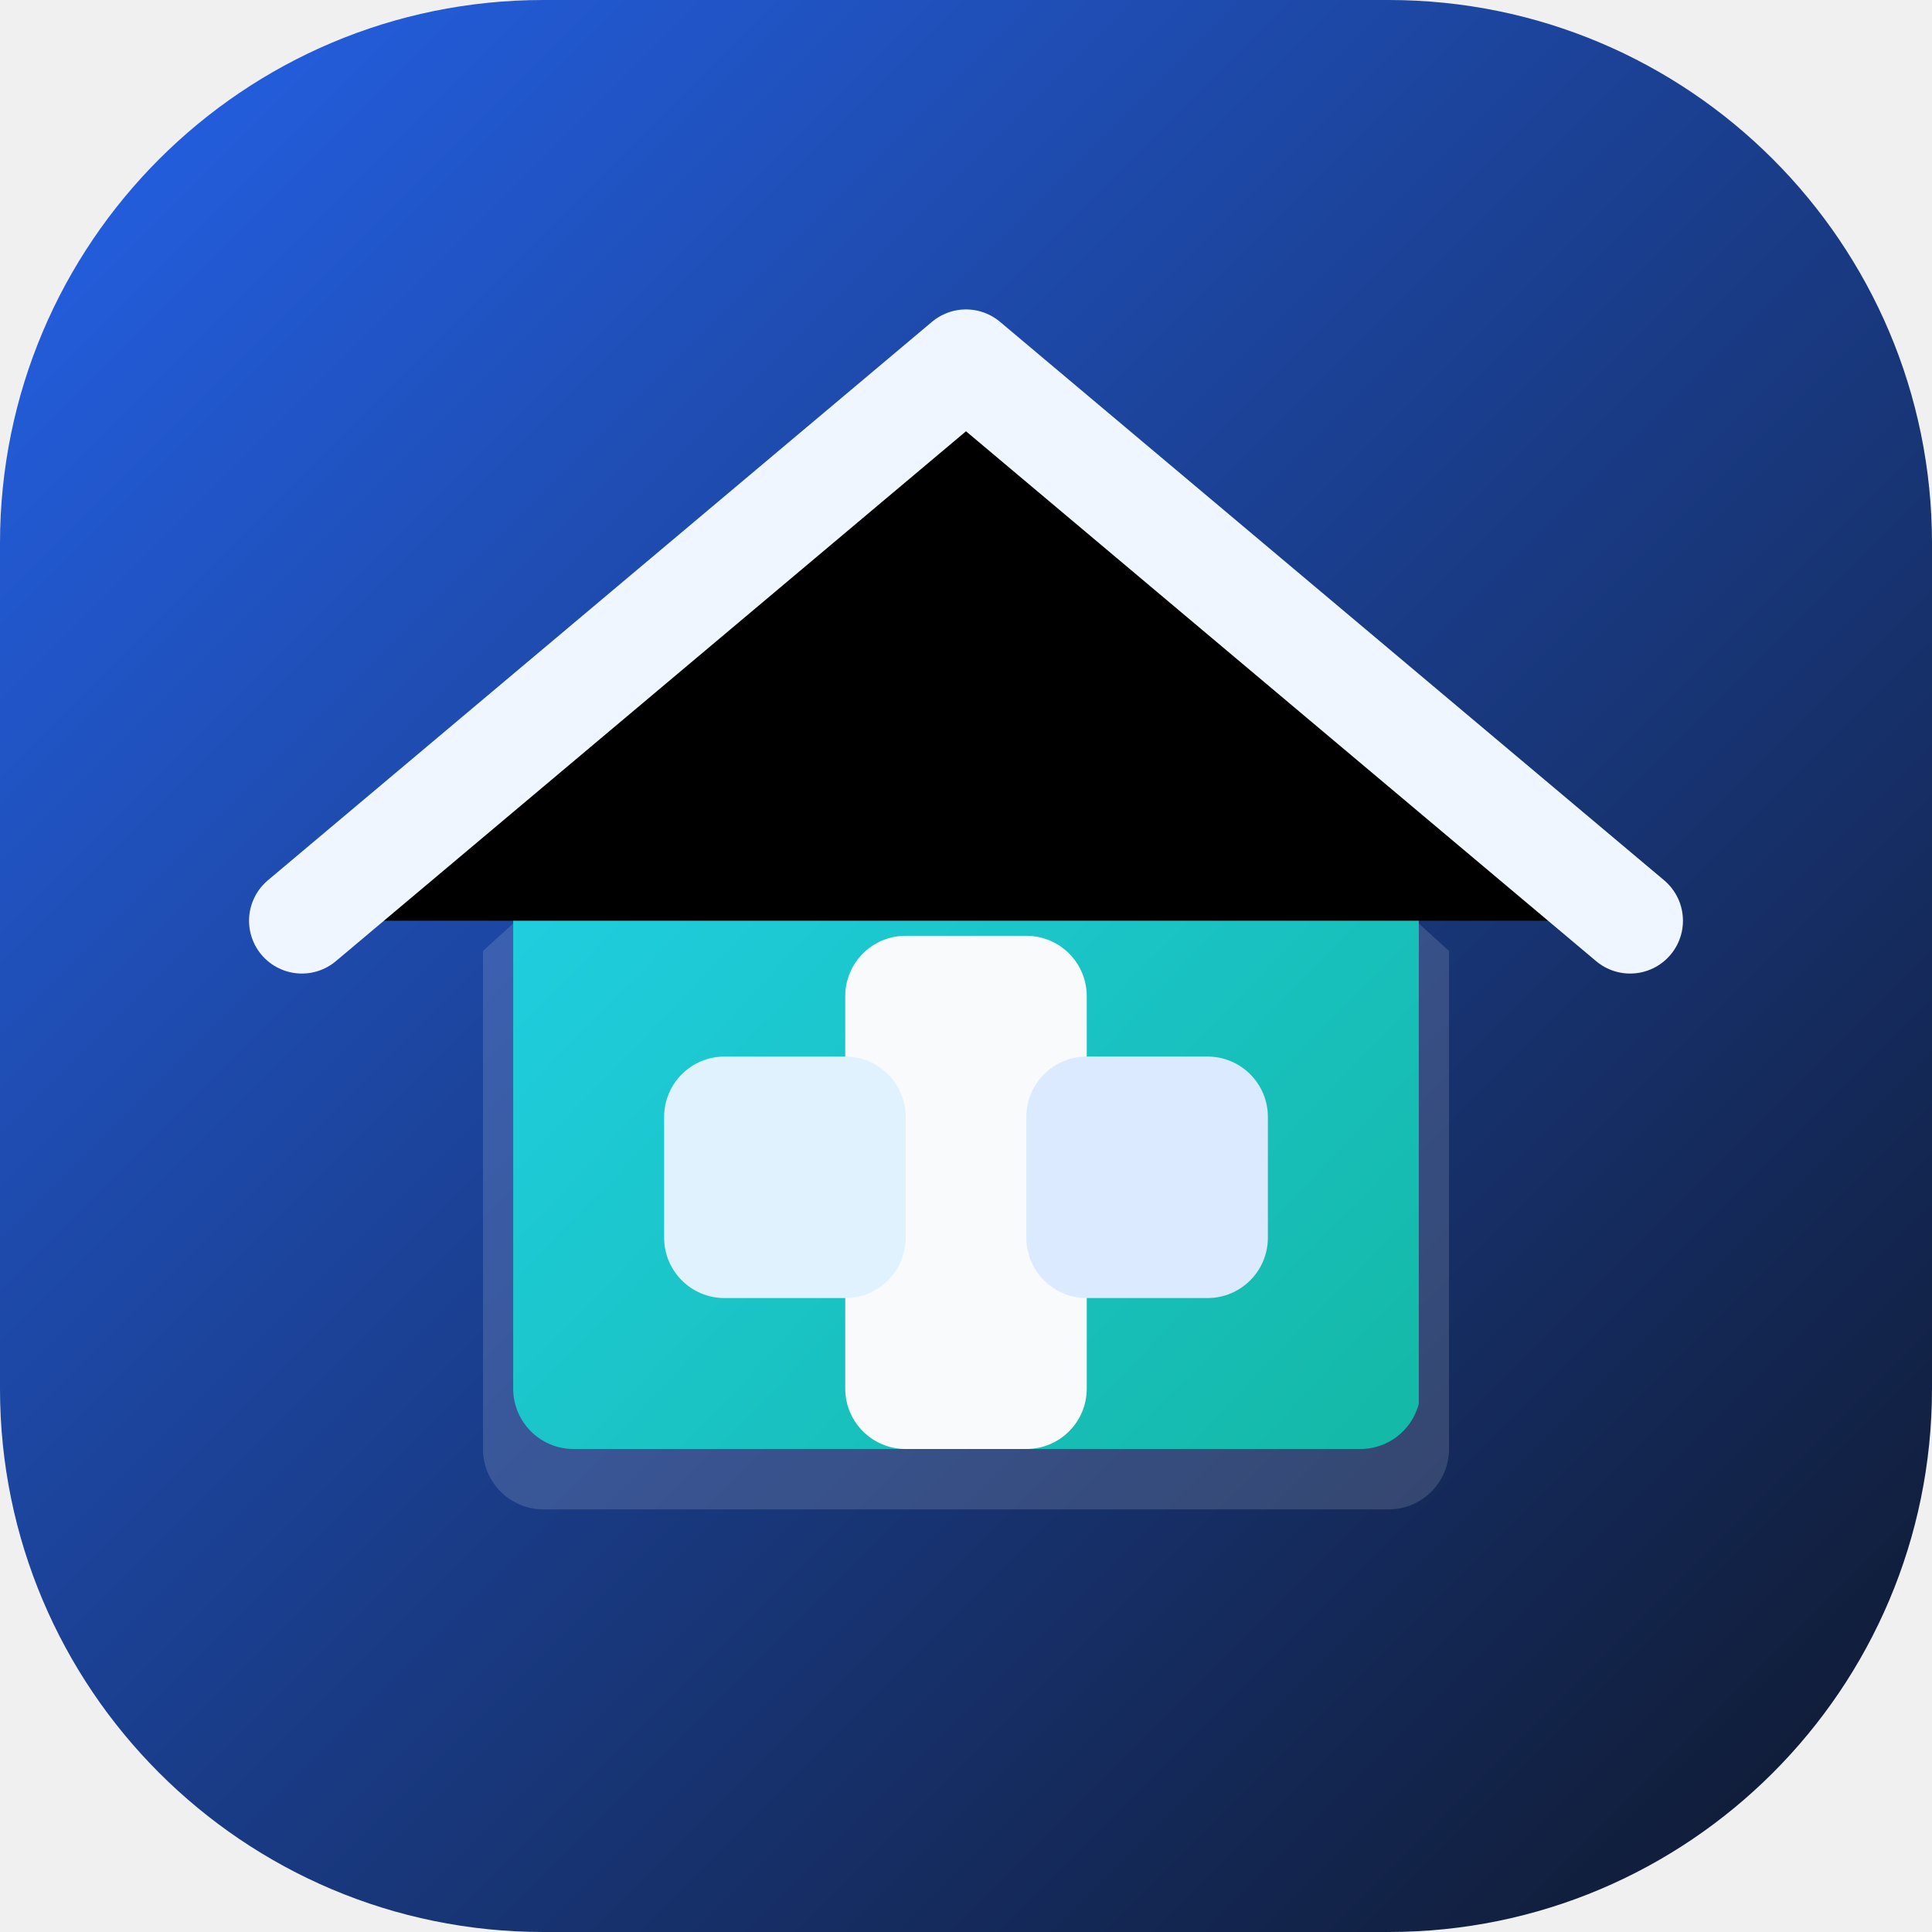
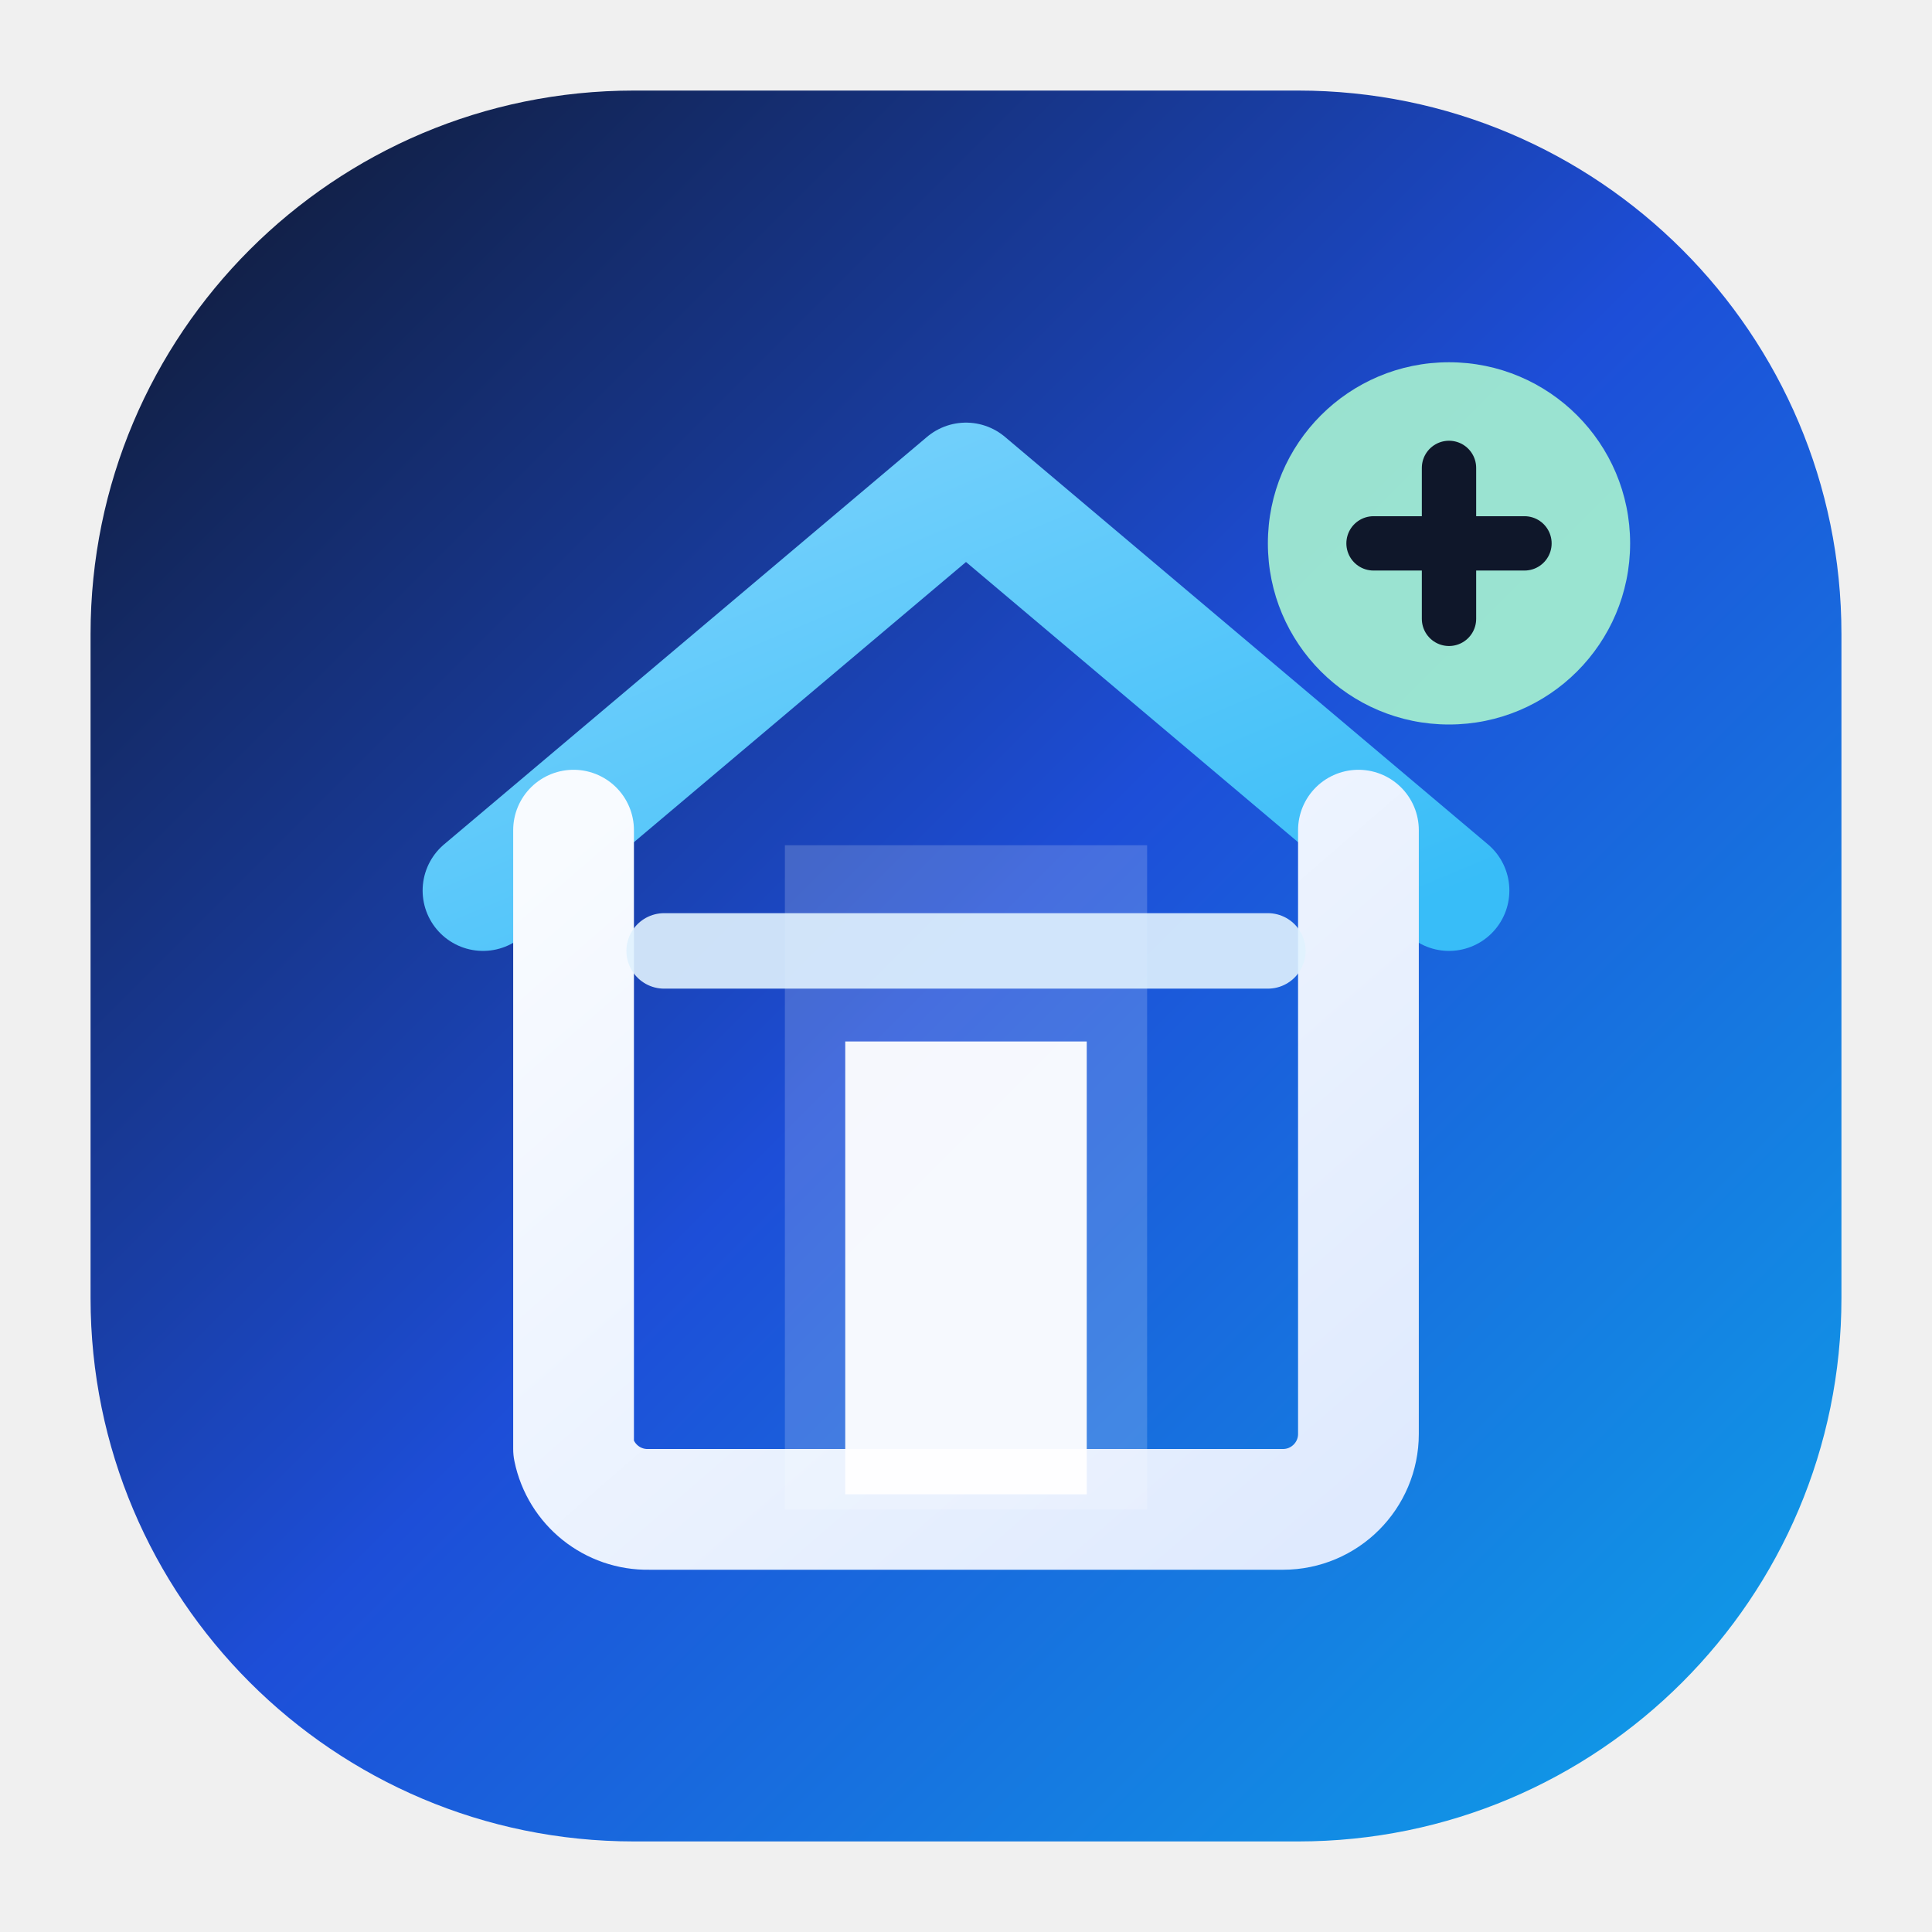
<svg xmlns="http://www.w3.org/2000/svg" viewBox="0 0 64 64" role="img" aria-label="RoomSpot logo">
  <defs>
    <linearGradient id="bg" x1="0" y1="0" x2="1" y2="1">
-       <stop offset="0%" stop-color="#2563eb" />
-       <stop offset="100%" stop-color="#0f172a" />
+       <stop offset="0%" stop-color="#0f172a" />
+       <stop offset="50%" stop-color="#1d4ed8" />
+       <stop offset="100%" stop-color="#0ea5e9" />
    </linearGradient>
    <linearGradient id="roof" x1="0" y1="0" x2="1" y2="1">
-       <stop offset="0%" stop-color="#22d3ee" />
-       <stop offset="100%" stop-color="#14b8a6" />
+       <stop offset="0%" stop-color="#f8fbff" />
+       <stop offset="100%" stop-color="#dfeafe" />
+     </linearGradient>
+     <linearGradient id="shine" x1="0" y1="0" x2="1" y2="1">
+       <stop offset="0%" stop-color="#7dd3fc" />
+       <stop offset="100%" stop-color="#38bdf8" />
    </linearGradient>
  </defs>
-   <rect width="64" height="64" rx="18" fill="url(#bg)" />
-   <path d="M16 31.5 32 17l16 14.5v16.5A2 2 0 0 1 46 50H18a2 2 0 0 1-2-2V31.5Z" fill="#fff" opacity="0.14" />
-   <path d="M17 30.5 32 17l15 13.5v16A2 2 0 0 1 45 48H19a2 2 0 0 1-2-2v-15.5Z" fill="url(#roof)" />
-   <path d="M10 30.5 32 12l22 18.5" stroke="#eff6ff" stroke-width="3.5" stroke-linecap="round" stroke-linejoin="round" />
-   <rect x="28" y="31" width="8" height="17" rx="2" fill="#f8fafc" />
-   <rect x="22" y="35" width="8" height="8" rx="2" fill="#e0f2fe" />
-   <rect x="34" y="35" width="8" height="8" rx="2" fill="#dbeafe" />
+   <rect x="3" y="3" width="58" height="58" rx="18" fill="url(#bg)" />
+   <path d="M16 29.5 32 16l16 13.5" fill="none" stroke="url(#shine)" stroke-width="4" stroke-linecap="round" stroke-linejoin="round" />
+   <path d="M19 27.5v20.5A2.5 2.5 0 0 0 21.5 50h21A2.5 2.5 0 0 0 45 47.5V27.5" fill="none" stroke="url(#roof)" stroke-width="4" stroke-linecap="round" stroke-linejoin="round" />
+   <path d="M26 28h12v22H26z" fill="#ffffff" opacity="0.18" />
+   <path d="M28 34.5h8v15h-8z" fill="#ffffff" opacity="0.95" />
+   <path d="M22 31.5h20" stroke="#e0f2fe" stroke-width="2.5" stroke-linecap="round" opacity="0.9" />
+   <circle cx="48" cy="18" r="6" fill="#a7f3d0" opacity="0.9" />
+   <path d="M45.5 18h5M48 15.5v5" stroke="#0f172a" stroke-width="1.8" stroke-linecap="round" />
</svg>
